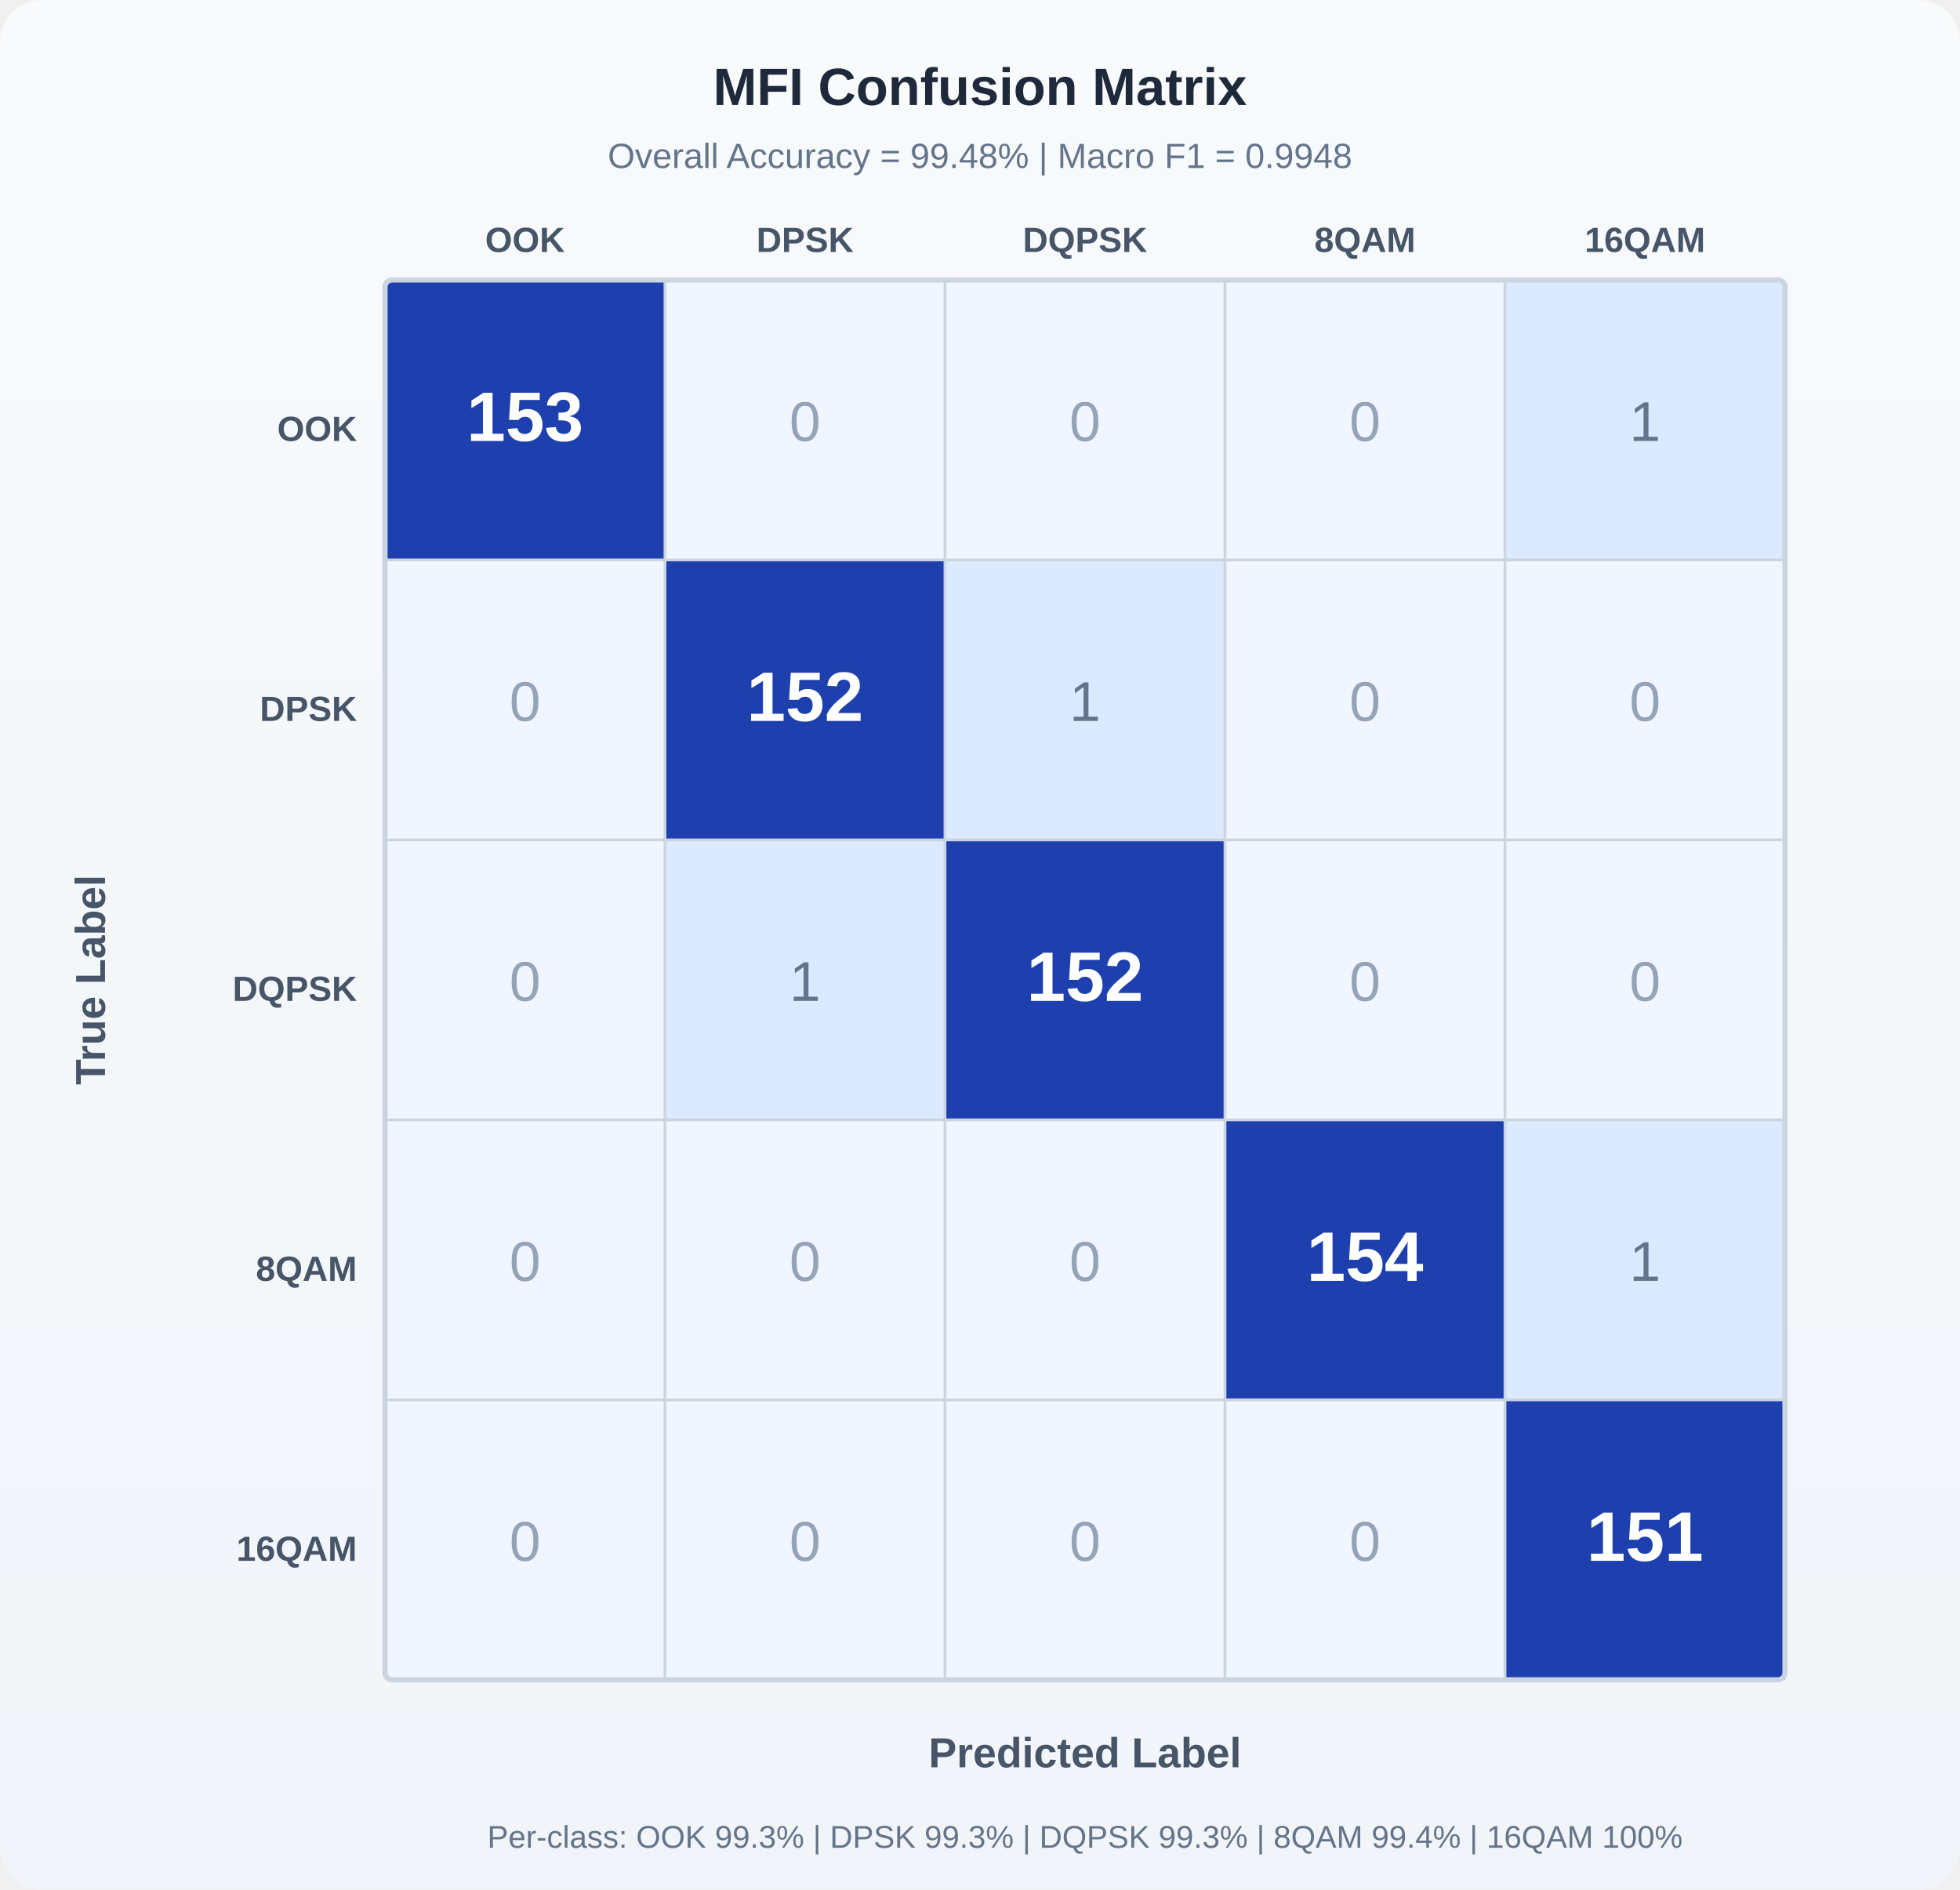
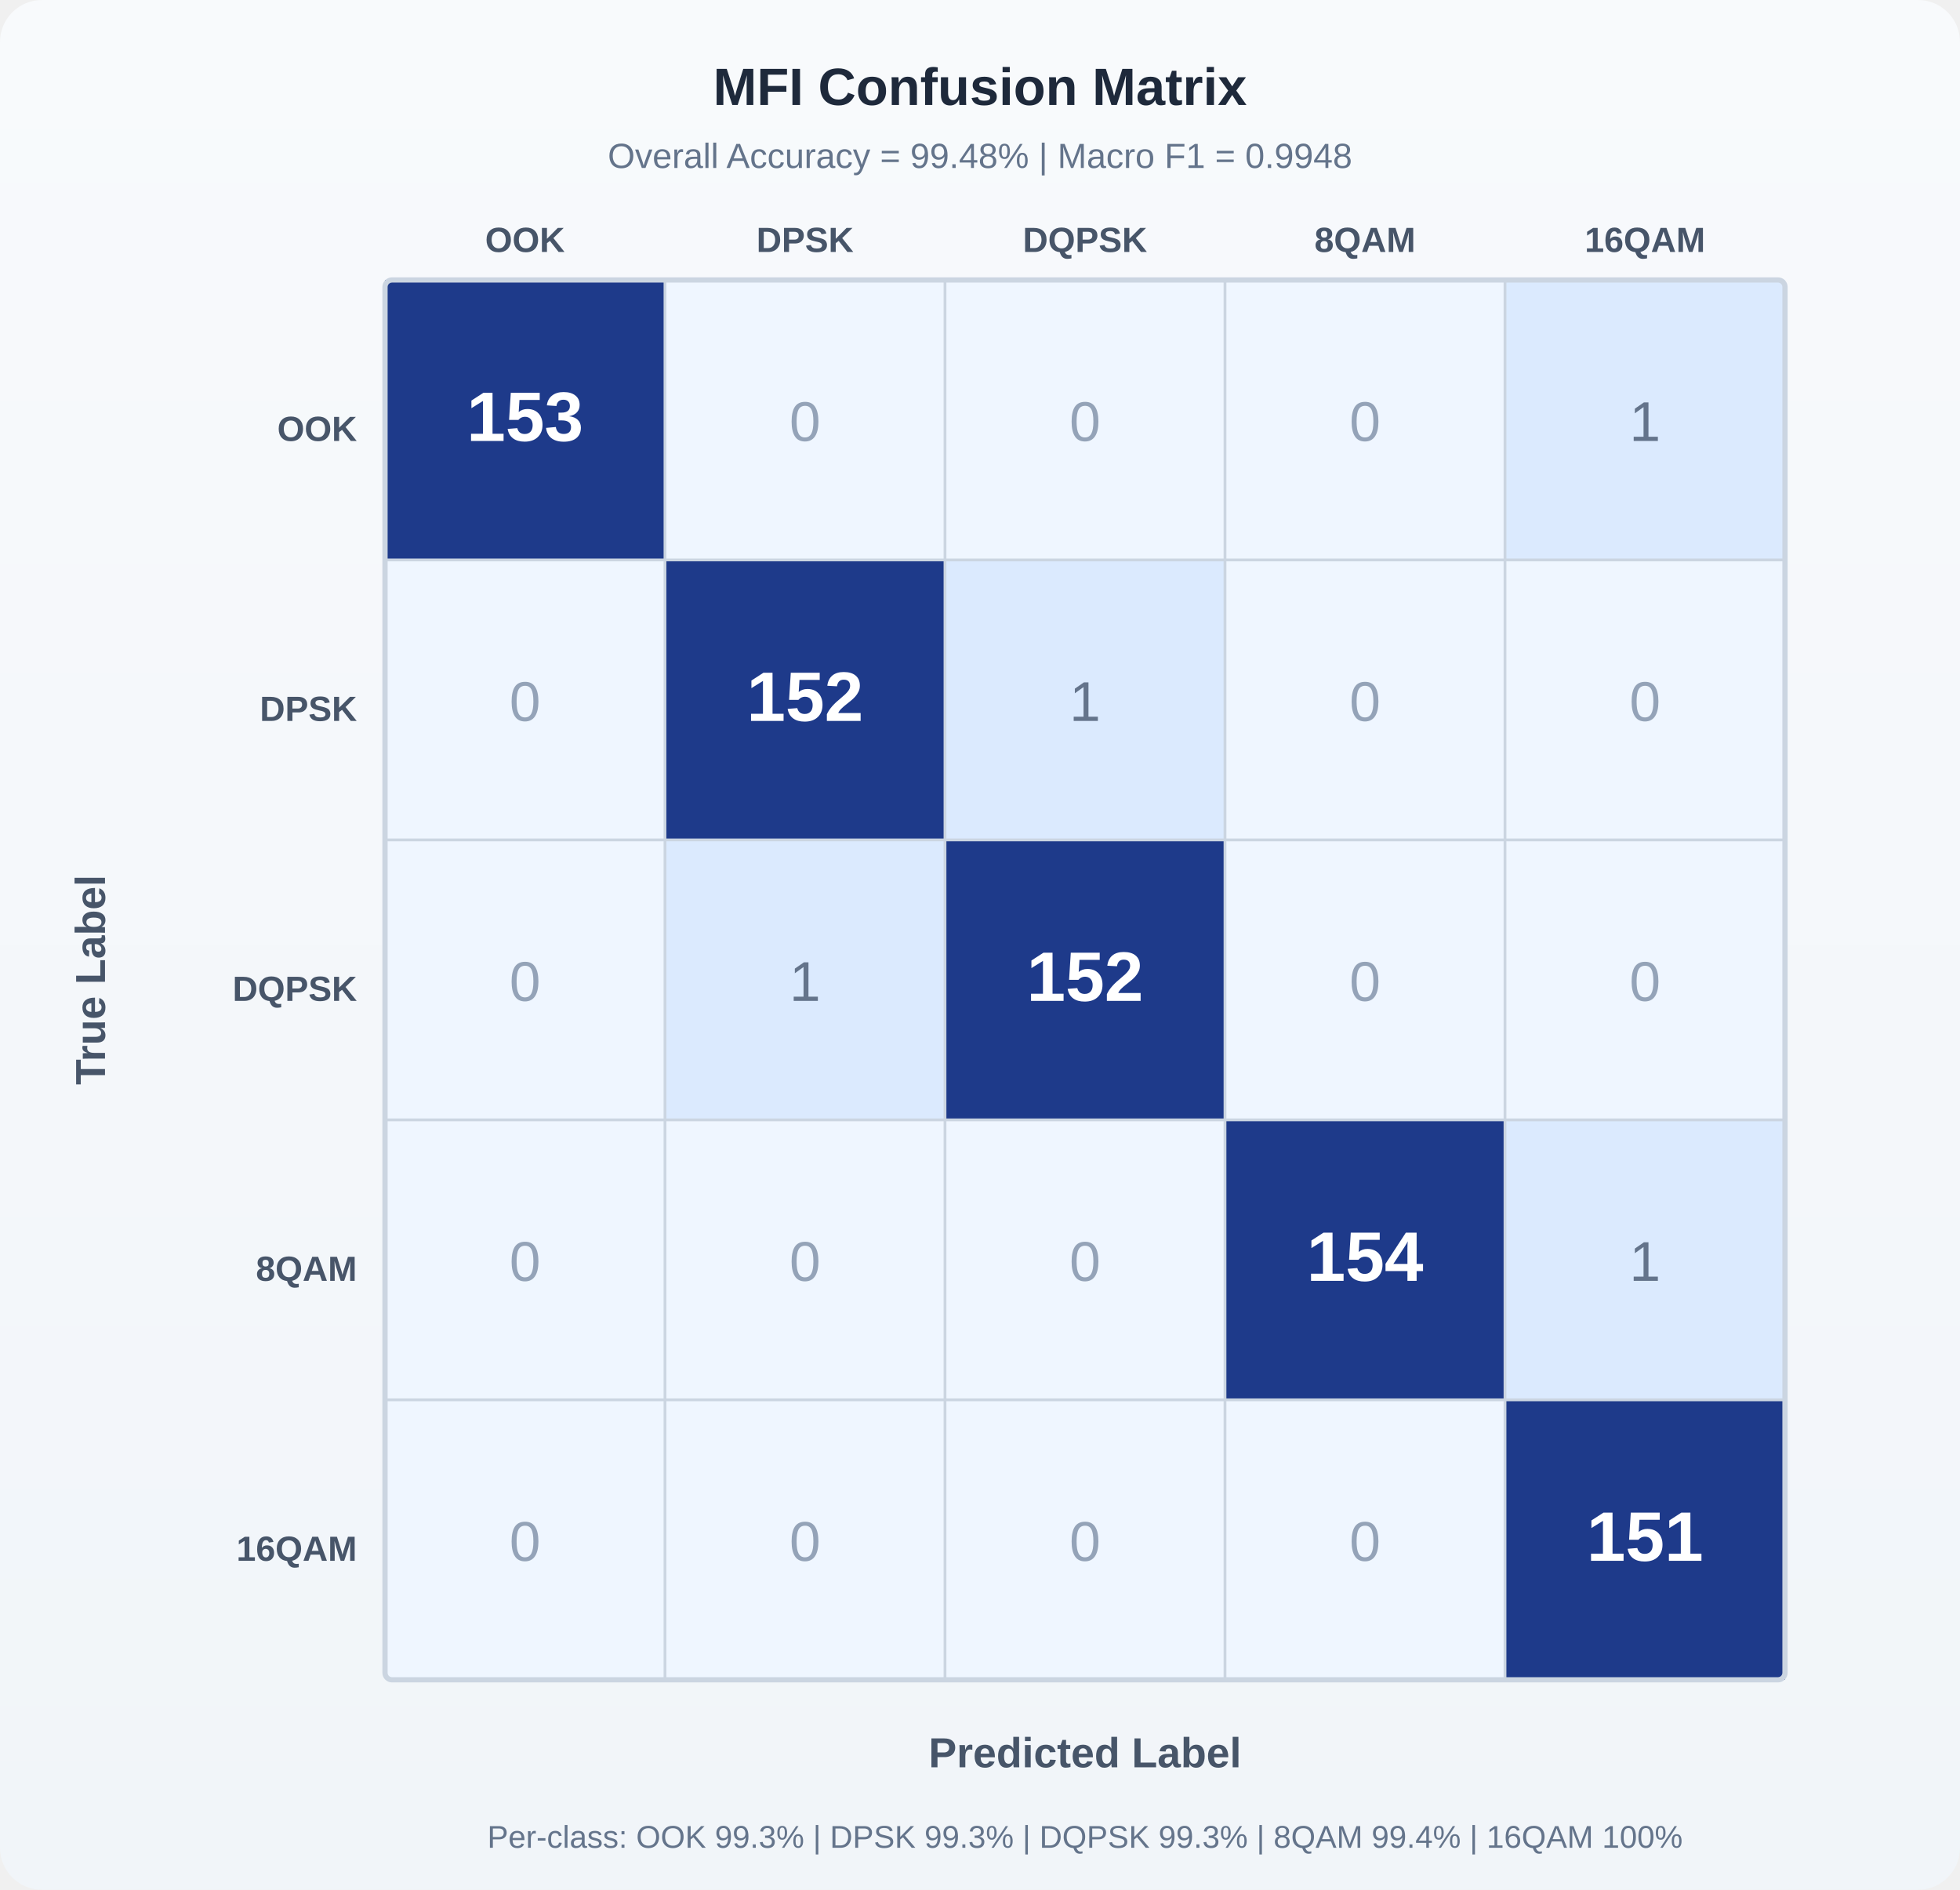
<svg xmlns="http://www.w3.org/2000/svg" viewBox="0 0 560 540" font-family="Segoe UI, Arial, sans-serif">
  <defs>
    <linearGradient id="cm_bg" x1="0%" y1="0%" x2="0%" y2="100%">
      <stop offset="0%" style="stop-color:#f8fafc" />
      <stop offset="100%" style="stop-color:#f1f5f9" />
    </linearGradient>
  </defs>
  <rect width="560" height="540" rx="12" fill="url(#cm_bg)" />
  <text x="280" y="30" text-anchor="middle" font-size="15" font-weight="700" fill="#1e293b">MFI Confusion Matrix</text>
  <text x="280" y="48" text-anchor="middle" font-size="10" fill="#64748b">Overall Accuracy = 99.48% | Macro F1 = 0.9948</text>
-   <rect x="110" y="80" width="80" height="80" fill="#1e40af" />
+   <rect x="110" y="80" width="80" height="80" fill="#1e3a8a" />
  <text x="150" y="126" text-anchor="middle" font-size="20" font-weight="700" fill="#fff">153</text>
  <rect x="190" y="80" width="80" height="80" fill="#eff6ff" />
  <text x="230" y="126" text-anchor="middle" font-size="16" fill="#94a3b8">0</text>
  <rect x="270" y="80" width="80" height="80" fill="#eff6ff" />
  <text x="310" y="126" text-anchor="middle" font-size="16" fill="#94a3b8">0</text>
  <rect x="350" y="80" width="80" height="80" fill="#eff6ff" />
  <text x="390" y="126" text-anchor="middle" font-size="16" fill="#94a3b8">0</text>
  <rect x="430" y="80" width="80" height="80" fill="#dbeafe" />
  <text x="470" y="126" text-anchor="middle" font-size="16" fill="#64748b">1</text>
  <rect x="110" y="160" width="80" height="80" fill="#eff6ff" />
  <text x="150" y="206" text-anchor="middle" font-size="16" fill="#94a3b8">0</text>
-   <rect x="190" y="160" width="80" height="80" fill="#1e40af" />
+   <rect x="190" y="160" width="80" height="80" fill="#1e3a8a" />
  <text x="230" y="206" text-anchor="middle" font-size="20" font-weight="700" fill="#fff">152</text>
  <rect x="270" y="160" width="80" height="80" fill="#dbeafe" />
  <text x="310" y="206" text-anchor="middle" font-size="16" fill="#64748b">1</text>
  <rect x="350" y="160" width="80" height="80" fill="#eff6ff" />
  <text x="390" y="206" text-anchor="middle" font-size="16" fill="#94a3b8">0</text>
  <rect x="430" y="160" width="80" height="80" fill="#eff6ff" />
  <text x="470" y="206" text-anchor="middle" font-size="16" fill="#94a3b8">0</text>
  <rect x="110" y="240" width="80" height="80" fill="#eff6ff" />
  <text x="150" y="286" text-anchor="middle" font-size="16" fill="#94a3b8">0</text>
  <rect x="190" y="240" width="80" height="80" fill="#dbeafe" />
  <text x="230" y="286" text-anchor="middle" font-size="16" fill="#64748b">1</text>
-   <rect x="270" y="240" width="80" height="80" fill="#1e40af" />
+   <rect x="270" y="240" width="80" height="80" fill="#1e3a8a" />
  <text x="310" y="286" text-anchor="middle" font-size="20" font-weight="700" fill="#fff">152</text>
  <rect x="350" y="240" width="80" height="80" fill="#eff6ff" />
  <text x="390" y="286" text-anchor="middle" font-size="16" fill="#94a3b8">0</text>
  <rect x="430" y="240" width="80" height="80" fill="#eff6ff" />
  <text x="470" y="286" text-anchor="middle" font-size="16" fill="#94a3b8">0</text>
  <rect x="110" y="320" width="80" height="80" fill="#eff6ff" />
  <text x="150" y="366" text-anchor="middle" font-size="16" fill="#94a3b8">0</text>
  <rect x="190" y="320" width="80" height="80" fill="#eff6ff" />
  <text x="230" y="366" text-anchor="middle" font-size="16" fill="#94a3b8">0</text>
  <rect x="270" y="320" width="80" height="80" fill="#eff6ff" />
  <text x="310" y="366" text-anchor="middle" font-size="16" fill="#94a3b8">0</text>
-   <rect x="350" y="320" width="80" height="80" fill="#1e40af" />
+   <rect x="350" y="320" width="80" height="80" fill="#1e3a8a" />
  <text x="390" y="366" text-anchor="middle" font-size="20" font-weight="700" fill="#fff">154</text>
  <rect x="430" y="320" width="80" height="80" fill="#dbeafe" />
  <text x="470" y="366" text-anchor="middle" font-size="16" fill="#64748b">1</text>
  <rect x="110" y="400" width="80" height="80" fill="#eff6ff" />
  <text x="150" y="446" text-anchor="middle" font-size="16" fill="#94a3b8">0</text>
  <rect x="190" y="400" width="80" height="80" fill="#eff6ff" />
  <text x="230" y="446" text-anchor="middle" font-size="16" fill="#94a3b8">0</text>
  <rect x="270" y="400" width="80" height="80" fill="#eff6ff" />
  <text x="310" y="446" text-anchor="middle" font-size="16" fill="#94a3b8">0</text>
  <rect x="350" y="400" width="80" height="80" fill="#eff6ff" />
  <text x="390" y="446" text-anchor="middle" font-size="16" fill="#94a3b8">0</text>
-   <rect x="430" y="400" width="80" height="80" fill="#1e40af" />
+   <rect x="430" y="400" width="80" height="80" fill="#1e3a8a" />
  <text x="470" y="446" text-anchor="middle" font-size="20" font-weight="700" fill="#fff">151</text>
  <rect x="110" y="80" width="400" height="400" fill="none" stroke="#cbd5e1" stroke-width="1.5" rx="2" />
  <g stroke="#cbd5e1" stroke-width="0.8">
    <line x1="190" y1="80" x2="190" y2="480" />
    <line x1="270" y1="80" x2="270" y2="480" />
    <line x1="350" y1="80" x2="350" y2="480" />
    <line x1="430" y1="80" x2="430" y2="480" />
    <line x1="110" y1="160" x2="510" y2="160" />
    <line x1="110" y1="240" x2="510" y2="240" />
    <line x1="110" y1="320" x2="510" y2="320" />
    <line x1="110" y1="400" x2="510" y2="400" />
  </g>
  <text x="150" y="72" text-anchor="middle" font-size="10" font-weight="600" fill="#475569">OOK</text>
  <text x="230" y="72" text-anchor="middle" font-size="10" font-weight="600" fill="#475569">DPSK</text>
  <text x="310" y="72" text-anchor="middle" font-size="10" font-weight="600" fill="#475569">DQPSK</text>
  <text x="390" y="72" text-anchor="middle" font-size="10" font-weight="600" fill="#475569">8QAM</text>
  <text x="470" y="72" text-anchor="middle" font-size="10" font-weight="600" fill="#475569">16QAM</text>
  <text x="102" y="126" text-anchor="end" font-size="10" font-weight="600" fill="#475569">OOK</text>
  <text x="102" y="206" text-anchor="end" font-size="10" font-weight="600" fill="#475569">DPSK</text>
  <text x="102" y="286" text-anchor="end" font-size="10" font-weight="600" fill="#475569">DQPSK</text>
  <text x="102" y="366" text-anchor="end" font-size="10" font-weight="600" fill="#475569">8QAM</text>
  <text x="102" y="446" text-anchor="end" font-size="10" font-weight="600" fill="#475569">16QAM</text>
  <text x="310" y="505" text-anchor="middle" font-size="12" font-weight="600" fill="#475569">Predicted Label</text>
  <text x="30" y="280" text-anchor="middle" font-size="12" font-weight="600" fill="#475569" transform="rotate(-90,30,280)">True Label</text>
  <text x="310" y="528" text-anchor="middle" font-size="9" fill="#64748b">Per-class: OOK 99.3% | DPSK 99.3% | DQPSK 99.3% | 8QAM 99.4% | 16QAM 100%</text>
</svg>
